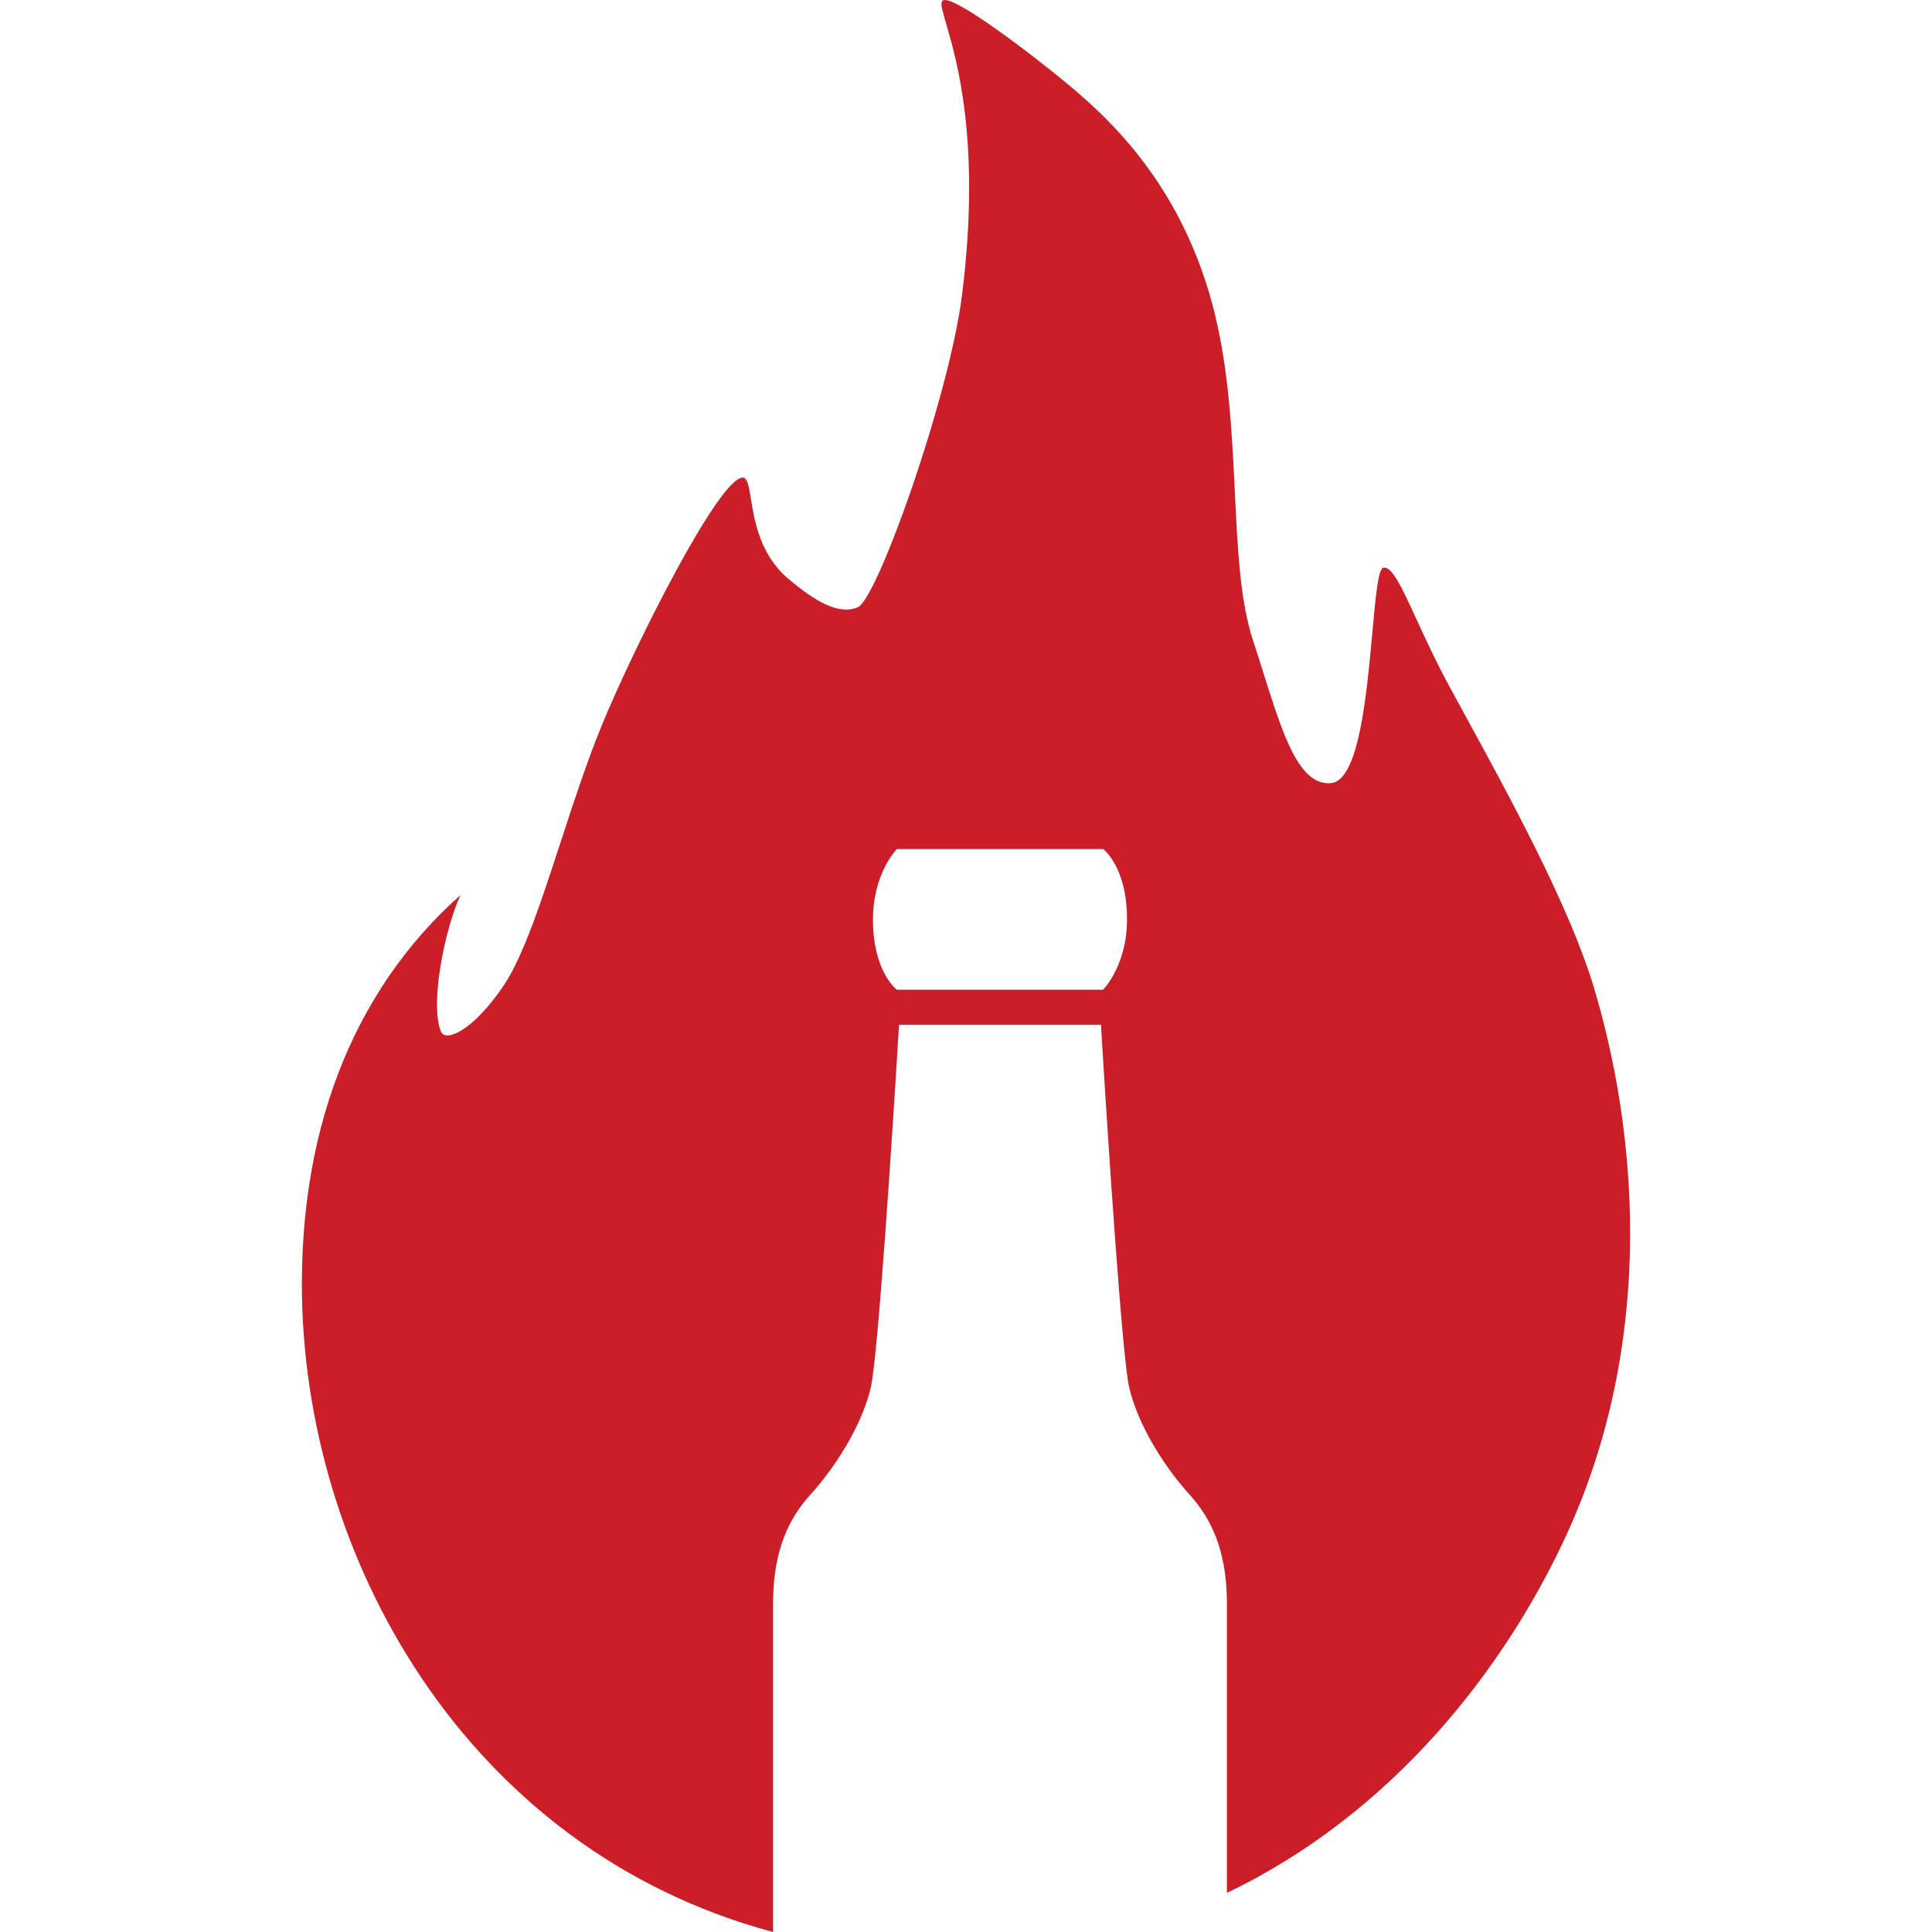
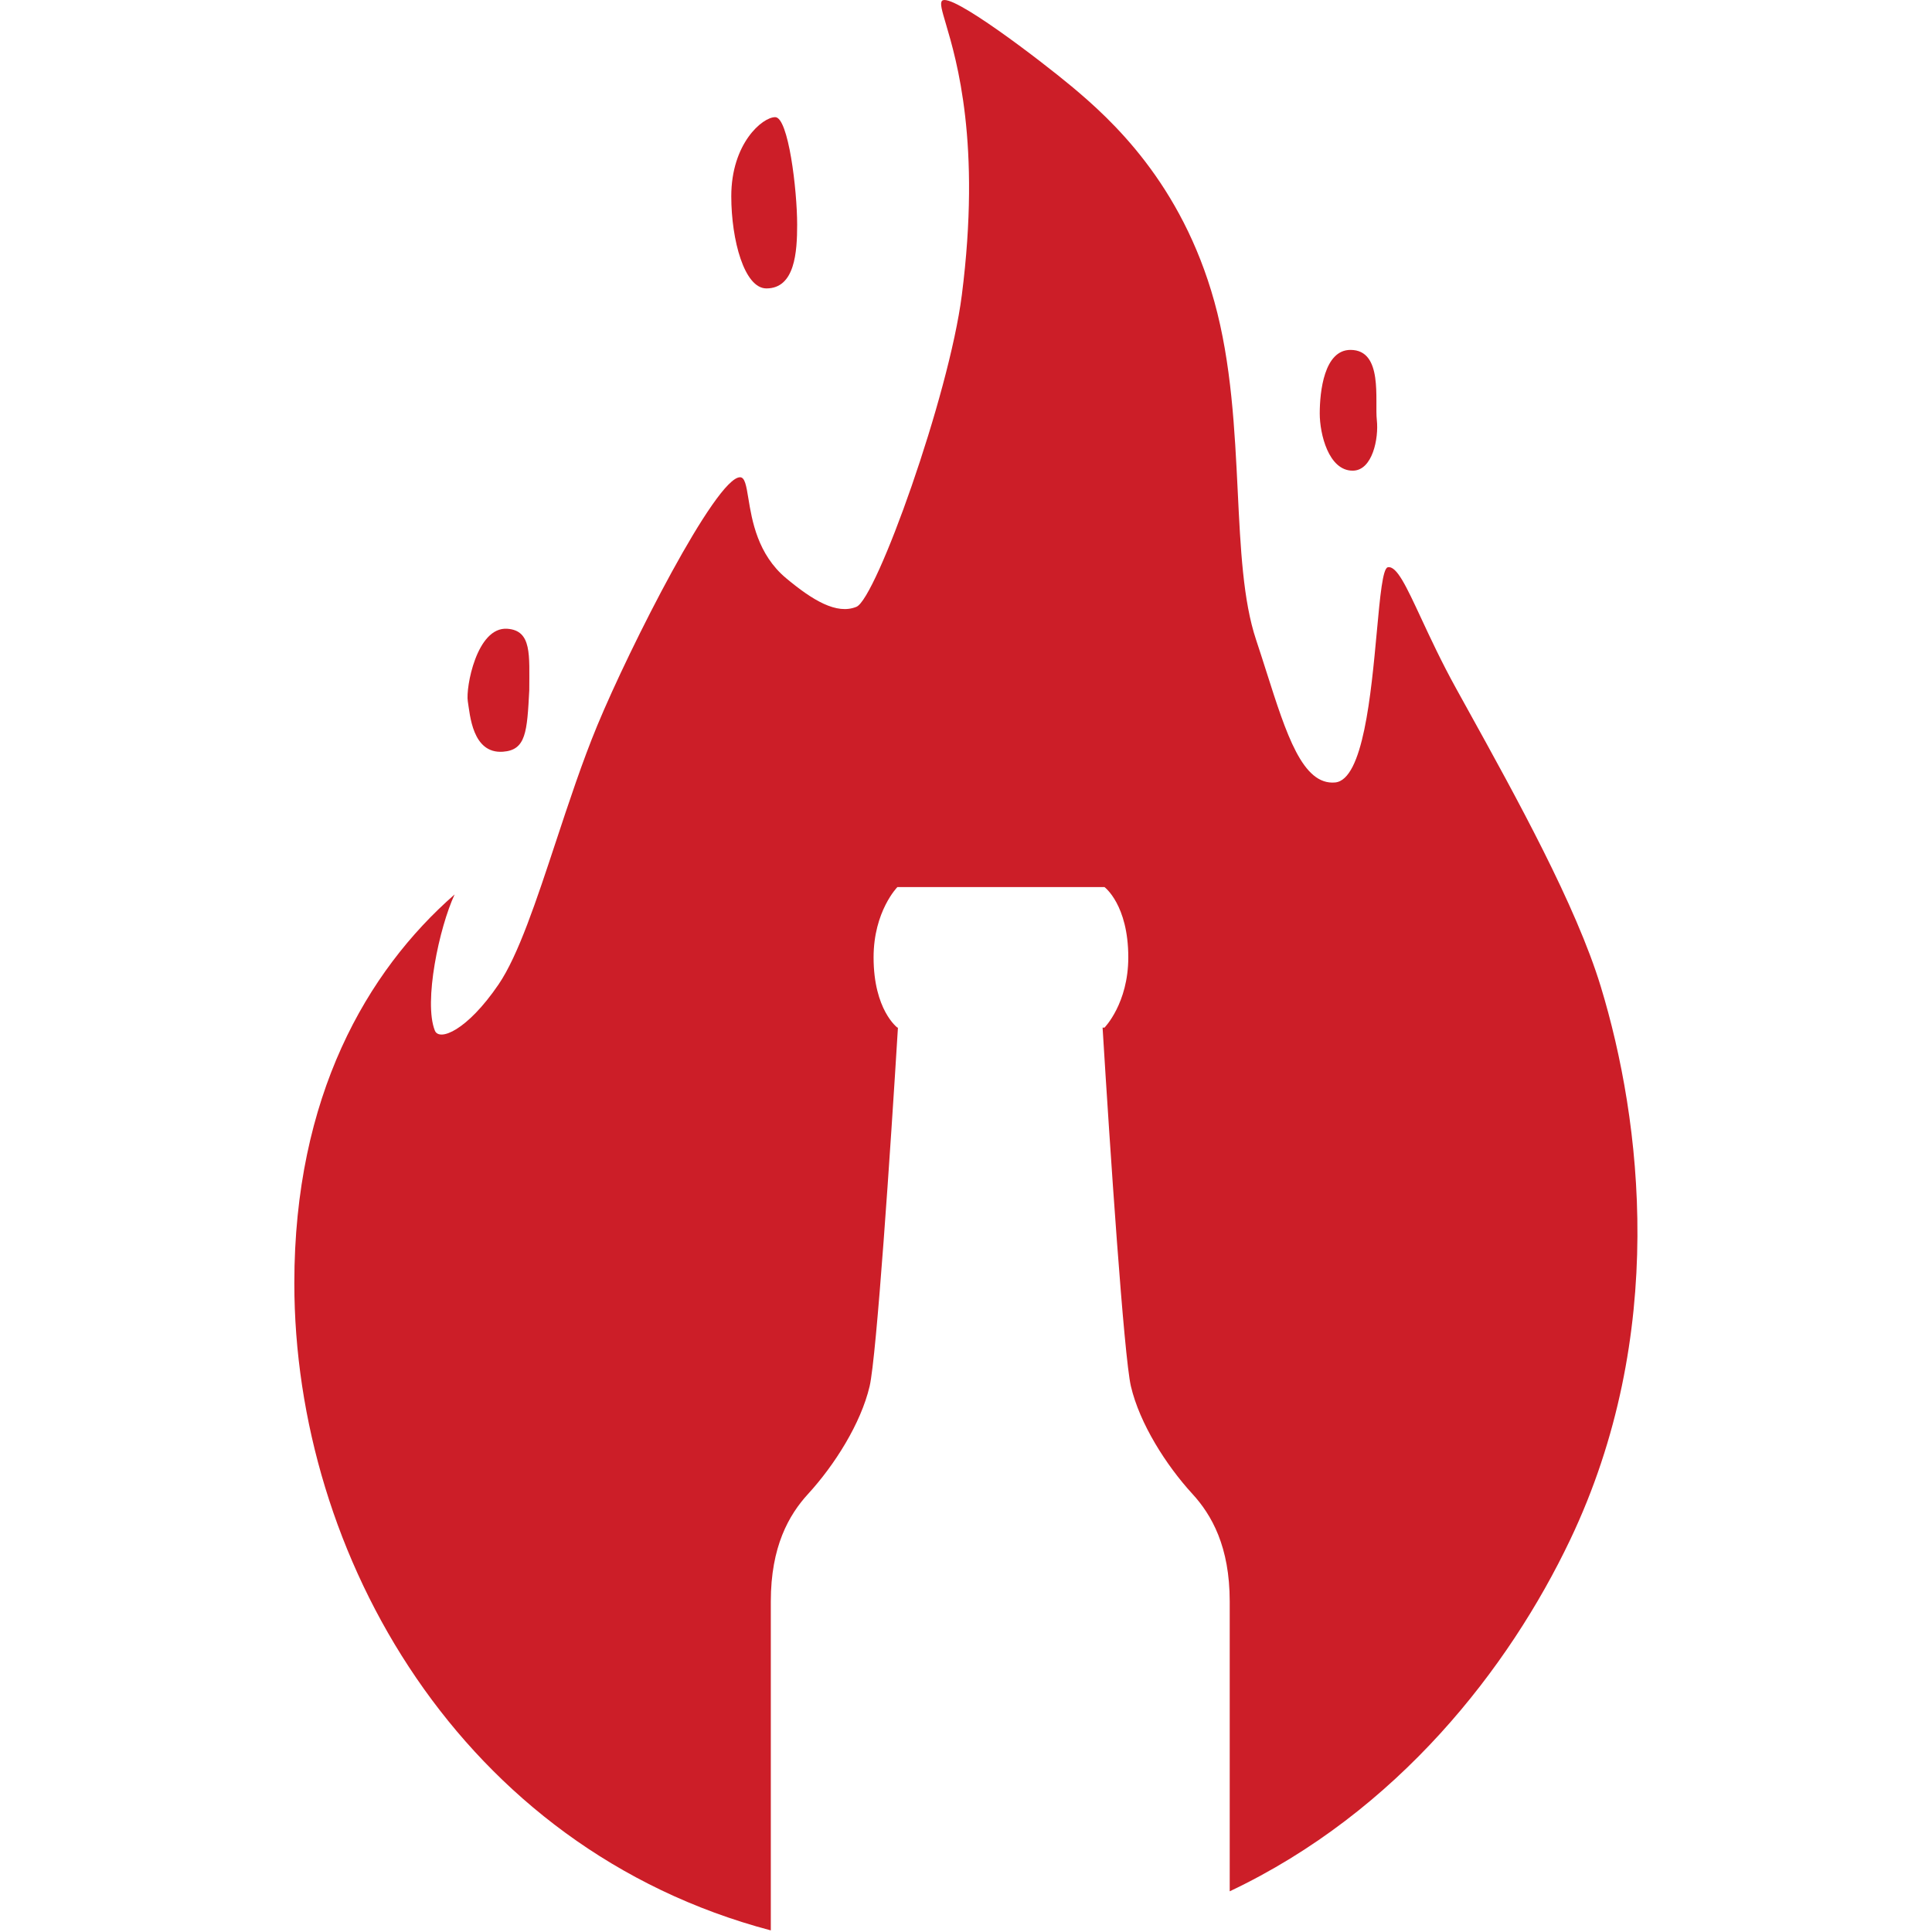
- <svg xmlns="http://www.w3.org/2000/svg" width="512" height="512" fill="none">
-   <path fill-rule="evenodd" clip-rule="evenodd" d="M80 340.315c0-49.502 18.99-82.698 42.008-103.081-4.028 8.736-8.172 28.537-5.179 36.107 1.151 2.912 8.404.066 16.688-12.229 5.174-7.679 9.933-22.261 15.023-37.854 3.403-10.424 6.953-21.3 10.872-30.867 8.508-20.766 31.075-65.809 37.405-65.809 1.268 0 1.635 2.265 2.179 5.627.937 5.79 2.401 14.833 9.906 21.162 6.905 5.824 13.235 9.73 18.415 7.571 5.179-2.158 24.232-55.829 27.621-82.697 5.075-40.226-1.348-62.214-4.198-71.971-1.028-3.522-1.592-5.45-.981-6.068 2.302-2.33 25.665 15.724 33.952 22.713 10.358 8.735 28.773 25.624 37.405 57.073 4.489 16.356 5.346 34.13 6.134 50.454.726 15.063 1.393 28.891 4.799 39.232.961 2.916 1.869 5.803 2.751 8.605v.001c5.188 16.49 9.449 30.032 17.966 29.249 7.348-.676 9.424-23.45 10.934-40.023.856-9.383 1.53-16.778 2.877-17.05 2.307-.467 4.812 4.98 8.729 13.497 2.409 5.237 5.351 11.636 9.11 18.533.986 1.811 1.998 3.661 3.027 5.546 12.813 23.446 28.468 52.096 34.953 73.658 10.683 35.525 17.604 92.287-8.056 146.759-15.965 33.889-45.103 72.045-89.196 93.177v-76.87c0-14.559-4.719-22.946-9.783-28.537-6.906-7.623-13.811-18.636-16.113-28.536-1.841-7.92-5.562-64.256-7.481-96.092H238.25c-1.918 31.836-5.639 88.172-7.481 96.092-2.302 9.9-9.207 20.913-16.112 28.537-5.064 5.59-9.783 13.977-9.783 28.536V512C123.625 490.253 80 412.482 80 340.315Zm151.345-96.675c0-12.23 6.33-18.636 6.33-18.636h54.668s6.33 4.659 6.33 18.636c0 12.23-6.33 18.636-6.33 18.636h-54.668s-6.33-4.659-6.33-18.636Z" fill="#CC1E28" />
+ <svg xmlns="http://www.w3.org/2000/svg" width="512" height="512" fill="none" viewBox="0 0 512 512">
+   <path fill="#CC1E28" d="M133.28 199.214c6.127-.437 6.401-5.237 6.983-16.293 0-9.31.733-15.825-5.819-16.293-8.146-.582-11.056 15.711-10.474 19.203.582 3.491 1.164 13.965 9.31 13.383ZM364.875 111.348c-.582-5.237 1.746-18.62-6.983-18.62-6.982 0-8.146 11.055-8.146 16.874 0 5.365 2.327 15.13 8.728 15.13 5.27 0 6.931-8.615 6.401-13.384ZM203.108 76.434c-5.848 0-9.311-12.802-9.311-24.44 0-13.965 8.245-20.948 11.638-20.948 3.492 0 5.819 19.203 5.819 28.513 0 7.198-.581 16.875-8.146 16.875Z" />
+   <path fill="#CC1E28" d="M78 340.034c0-49.462 19.203-82.63 42.478-102.996-4.073 8.728-8.263 28.513-5.237 36.077 1.164 2.91 8.499.066 16.875-12.219 5.232-7.673 10.045-22.243 15.191-37.822 3.441-10.416 7.031-21.283 10.994-30.842 8.603-20.749 31.423-65.755 37.824-65.755 1.282 0 1.653 2.264 2.203 5.623.948 5.785 2.428 14.821 10.017 21.145 6.983 5.819 13.384 9.721 18.621 7.564 5.237-2.156 24.504-55.783 27.931-82.63 5.131-40.192-1.364-62.161-4.245-71.91-1.041-3.52-1.61-5.446-.993-6.063 2.328-2.328 25.953 15.71 34.332 22.694 10.474 8.728 29.095 25.603 37.824 57.026 4.539 16.342 5.406 34.101 6.203 50.412.734 15.05 1.409 28.867 4.853 39.2.971 2.914 1.89 5.798 2.781 8.598 5.247 16.477 9.555 30.008 18.167 29.225 7.431-.676 9.53-23.43 11.057-39.99.865-9.374 1.546-16.763 2.909-17.036 2.333-.466 4.866 4.977 8.827 13.486 2.435 5.234 5.411 11.627 9.212 18.518.986 1.789 1.997 3.617 3.026 5.478l.035.063c12.955 23.426 28.787 52.053 35.344 73.597 10.803 35.496 17.801 92.211-8.147 146.639-16.143 33.861-45.607 71.984-90.194 93.099v-76.806c0-14.548-4.772-22.927-9.892-28.513-6.983-7.618-13.966-18.621-16.293-28.513-1.844-7.835-5.55-63.086-7.506-95.055h.507s6.305-6.401 6.305-18.621c0-13.965-6.305-18.621-6.305-18.621h-54.889s-6.306 6.401-6.306 18.621c0 13.966 6.306 18.621 6.306 18.621h.148c-1.956 31.969-5.662 87.22-7.506 95.055-2.328 9.892-9.31 20.895-16.293 28.513-5.121 5.586-9.892 13.965-9.892 28.513v87.168C122.113 489.847 78 412.141 78 340.034Z" />
</svg>
